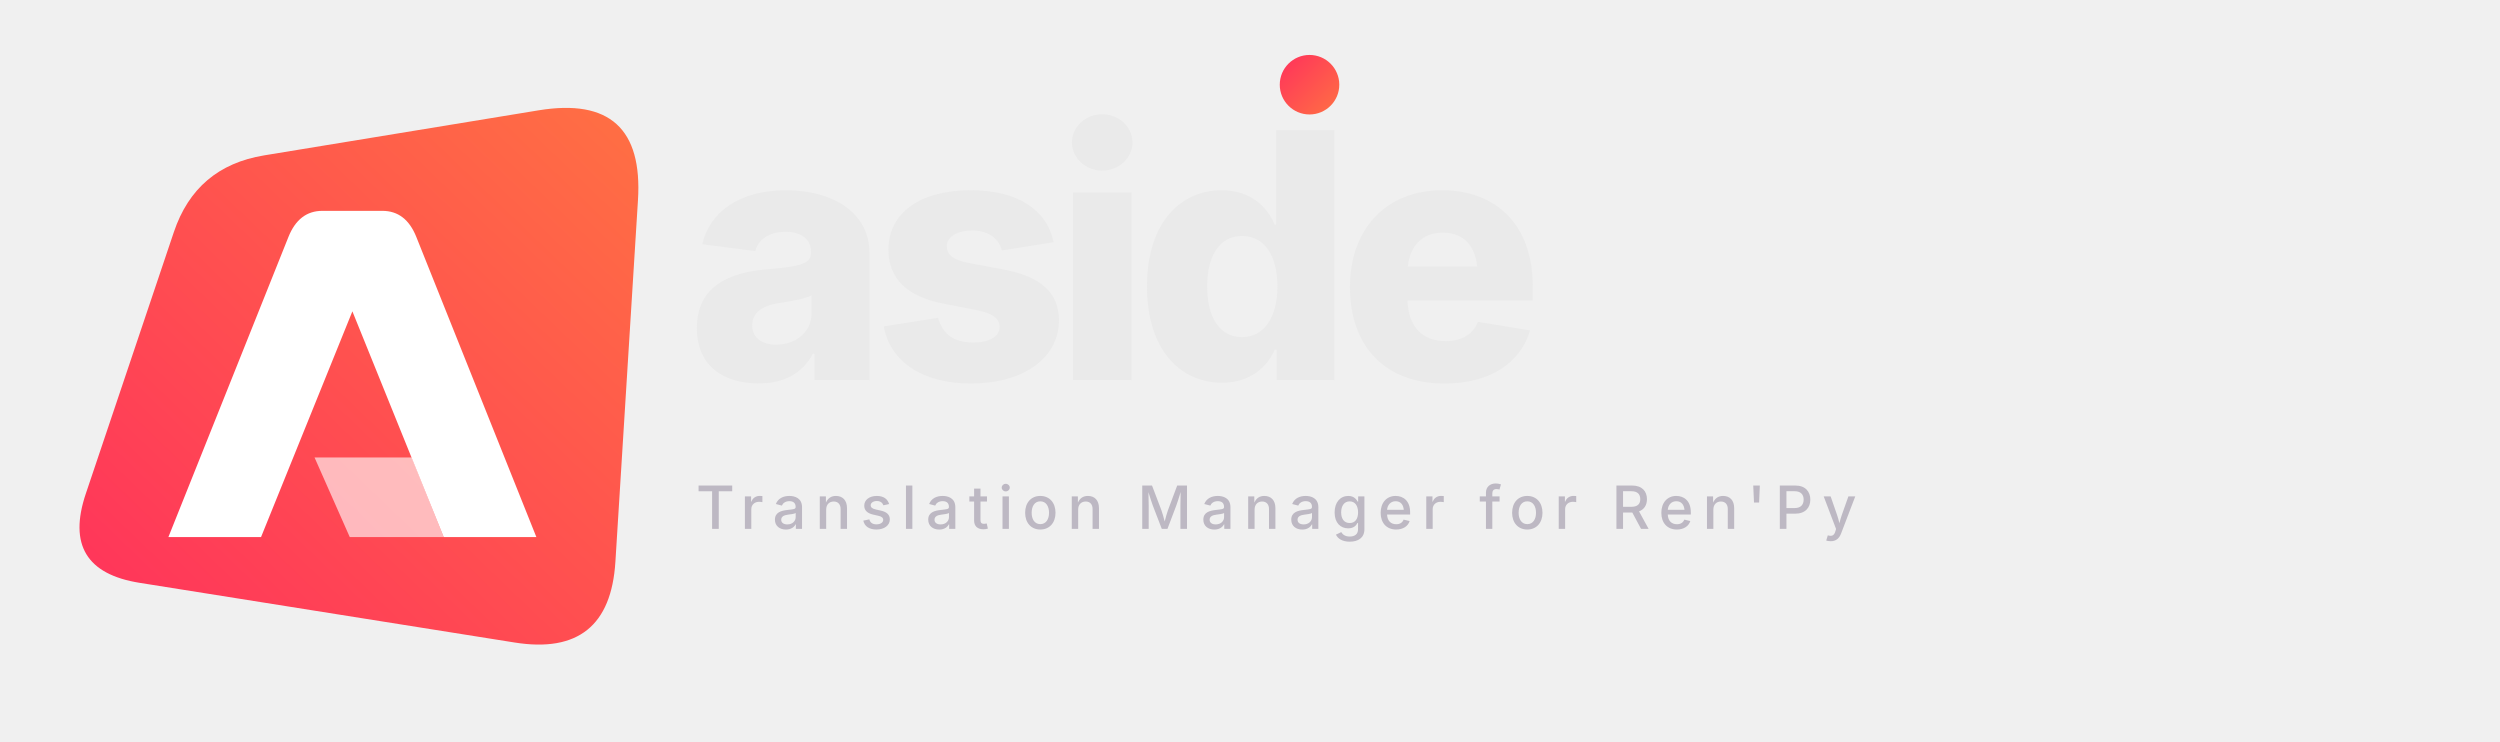
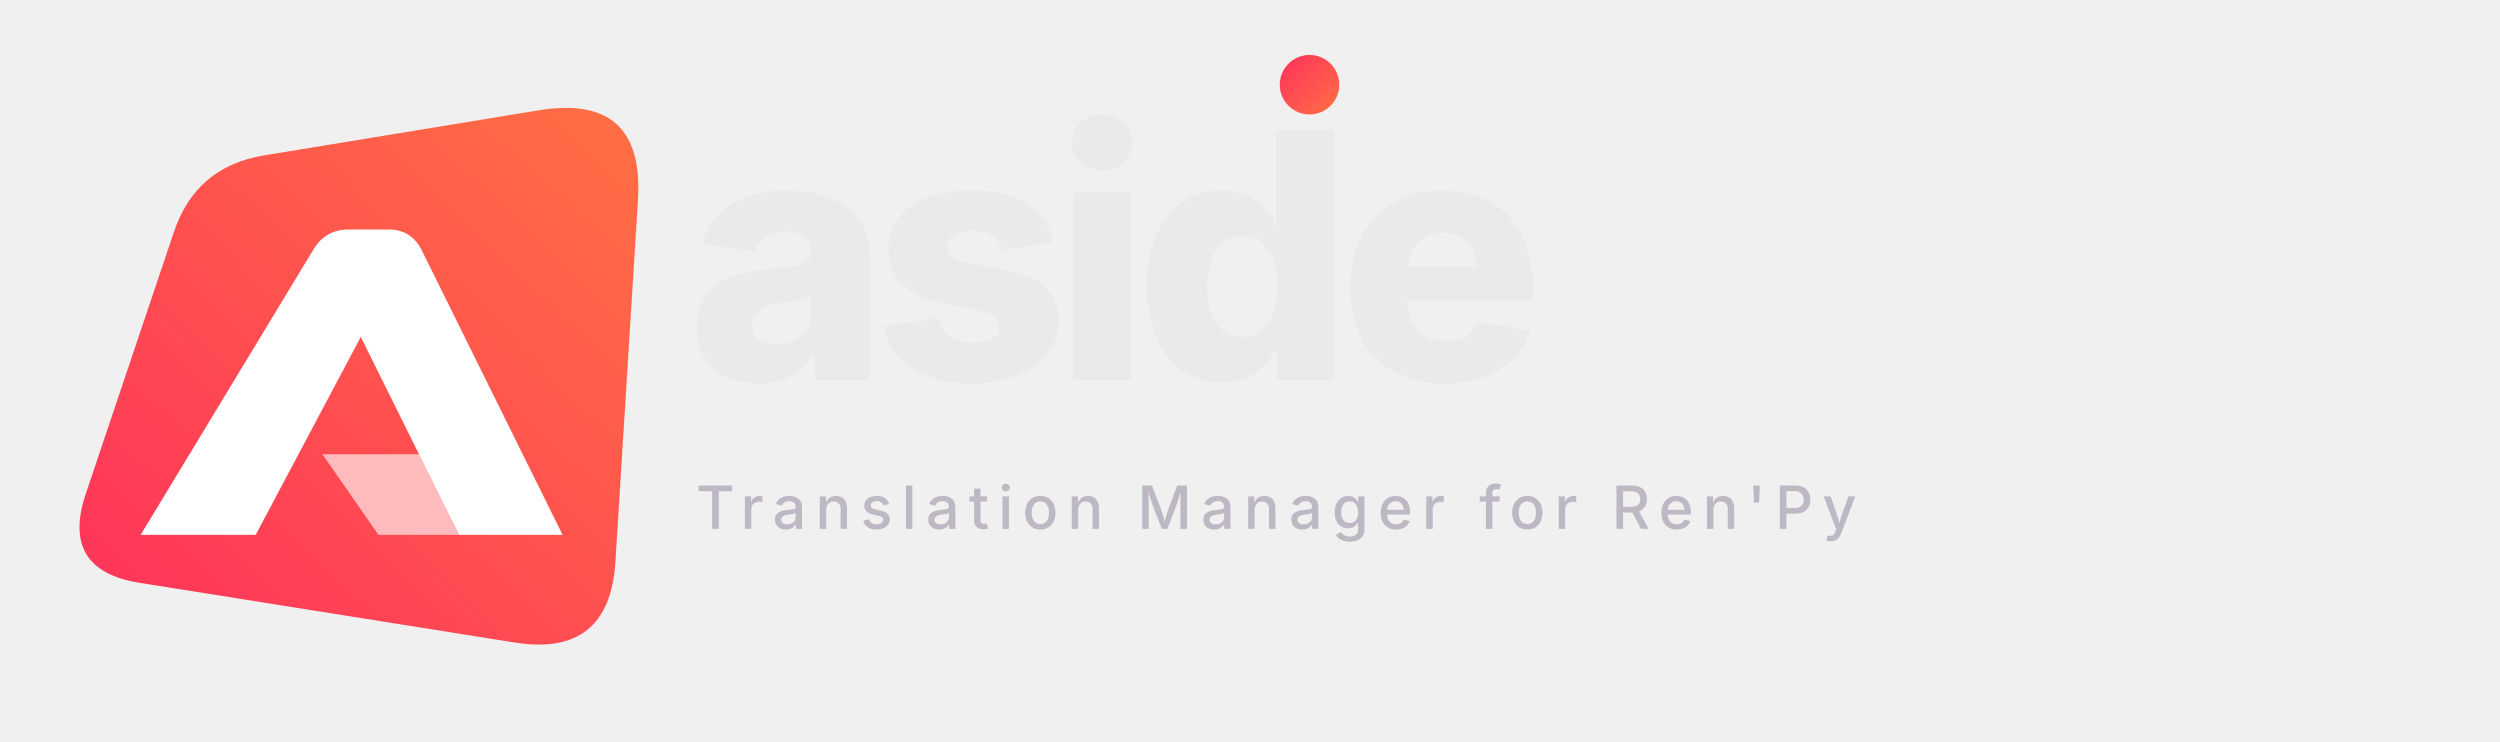
<svg xmlns="http://www.w3.org/2000/svg" width="1092" height="324" viewBox="0 0 1092 324">
  <defs>
    <linearGradient id="g" x1="0" y1="0" x2="1" y2="1">
      <stop offset="0" stop-color="#FF315C" />
      <stop offset="1" stop-color="#FF7043" />
    </linearGradient>
    <linearGradient id="gs" x1="0" y1="1" x2="1" y2="0">
      <stop offset="0" stop-color="#FF315C" />
      <stop offset="1" stop-color="#FF7043" />
    </linearGradient>
  </defs>
  <rect width="1092" height="324" fill="none" />
  <g transform="translate(8 18) scale(.285)">
    <path d="M238.4 292.5 Q272.1 192.2 376.6 175 L797.6 105.9 Q960 79.3 949.7 243.6 L915.1 798 Q905.9 944.7 760.8 921.6 L185.9 830.1 Q64 810.7 103.4 693.6 Z" fill="url(#gs)" />
-     <path d="M230 760 L414 300 Q430 260 466 260 H558 Q594 260 610 300 L794 760 H652 L512 414 L372 760 Z" fill="#FFFFFF" />
-     <path d="M454 638 H603 L652 760 H508 Z" fill="#FFFFFF" fill-opacity=".62" />
+     <path d="M187.5 756.6 L452.6 318.8 Q470.8 288.6 506.1 288.6 L567.3 288.6 Q602.5 288.6 618.2 320.2 L834.2 756.6 L675.4 756.6 L524.9 453.2 L363.8 756.6 Z" fill="#FFFFFF" />
+     <path d="M466.1 633.1 L614.3 633.1 L675.4 756.6 L552 756.6 Z" fill="#FFFFFF" fill-opacity=".62" />
  </g>
  <text x="300" y="166" font-family="Inter, Manrope, Arial, sans-serif" font-size="150" font-weight="800" letter-spacing="-7" fill="#EAEAEA">aside</text>
  <circle cx="572" cy="37" r="13" fill="url(#g)" />
  <text x="304" y="231" font-family="Inter, Manrope, Arial, sans-serif" font-size="26" font-weight="500" letter-spacing="4" fill="#BDB8C3">Translation Manager for Ren'Py</text>
</svg>
